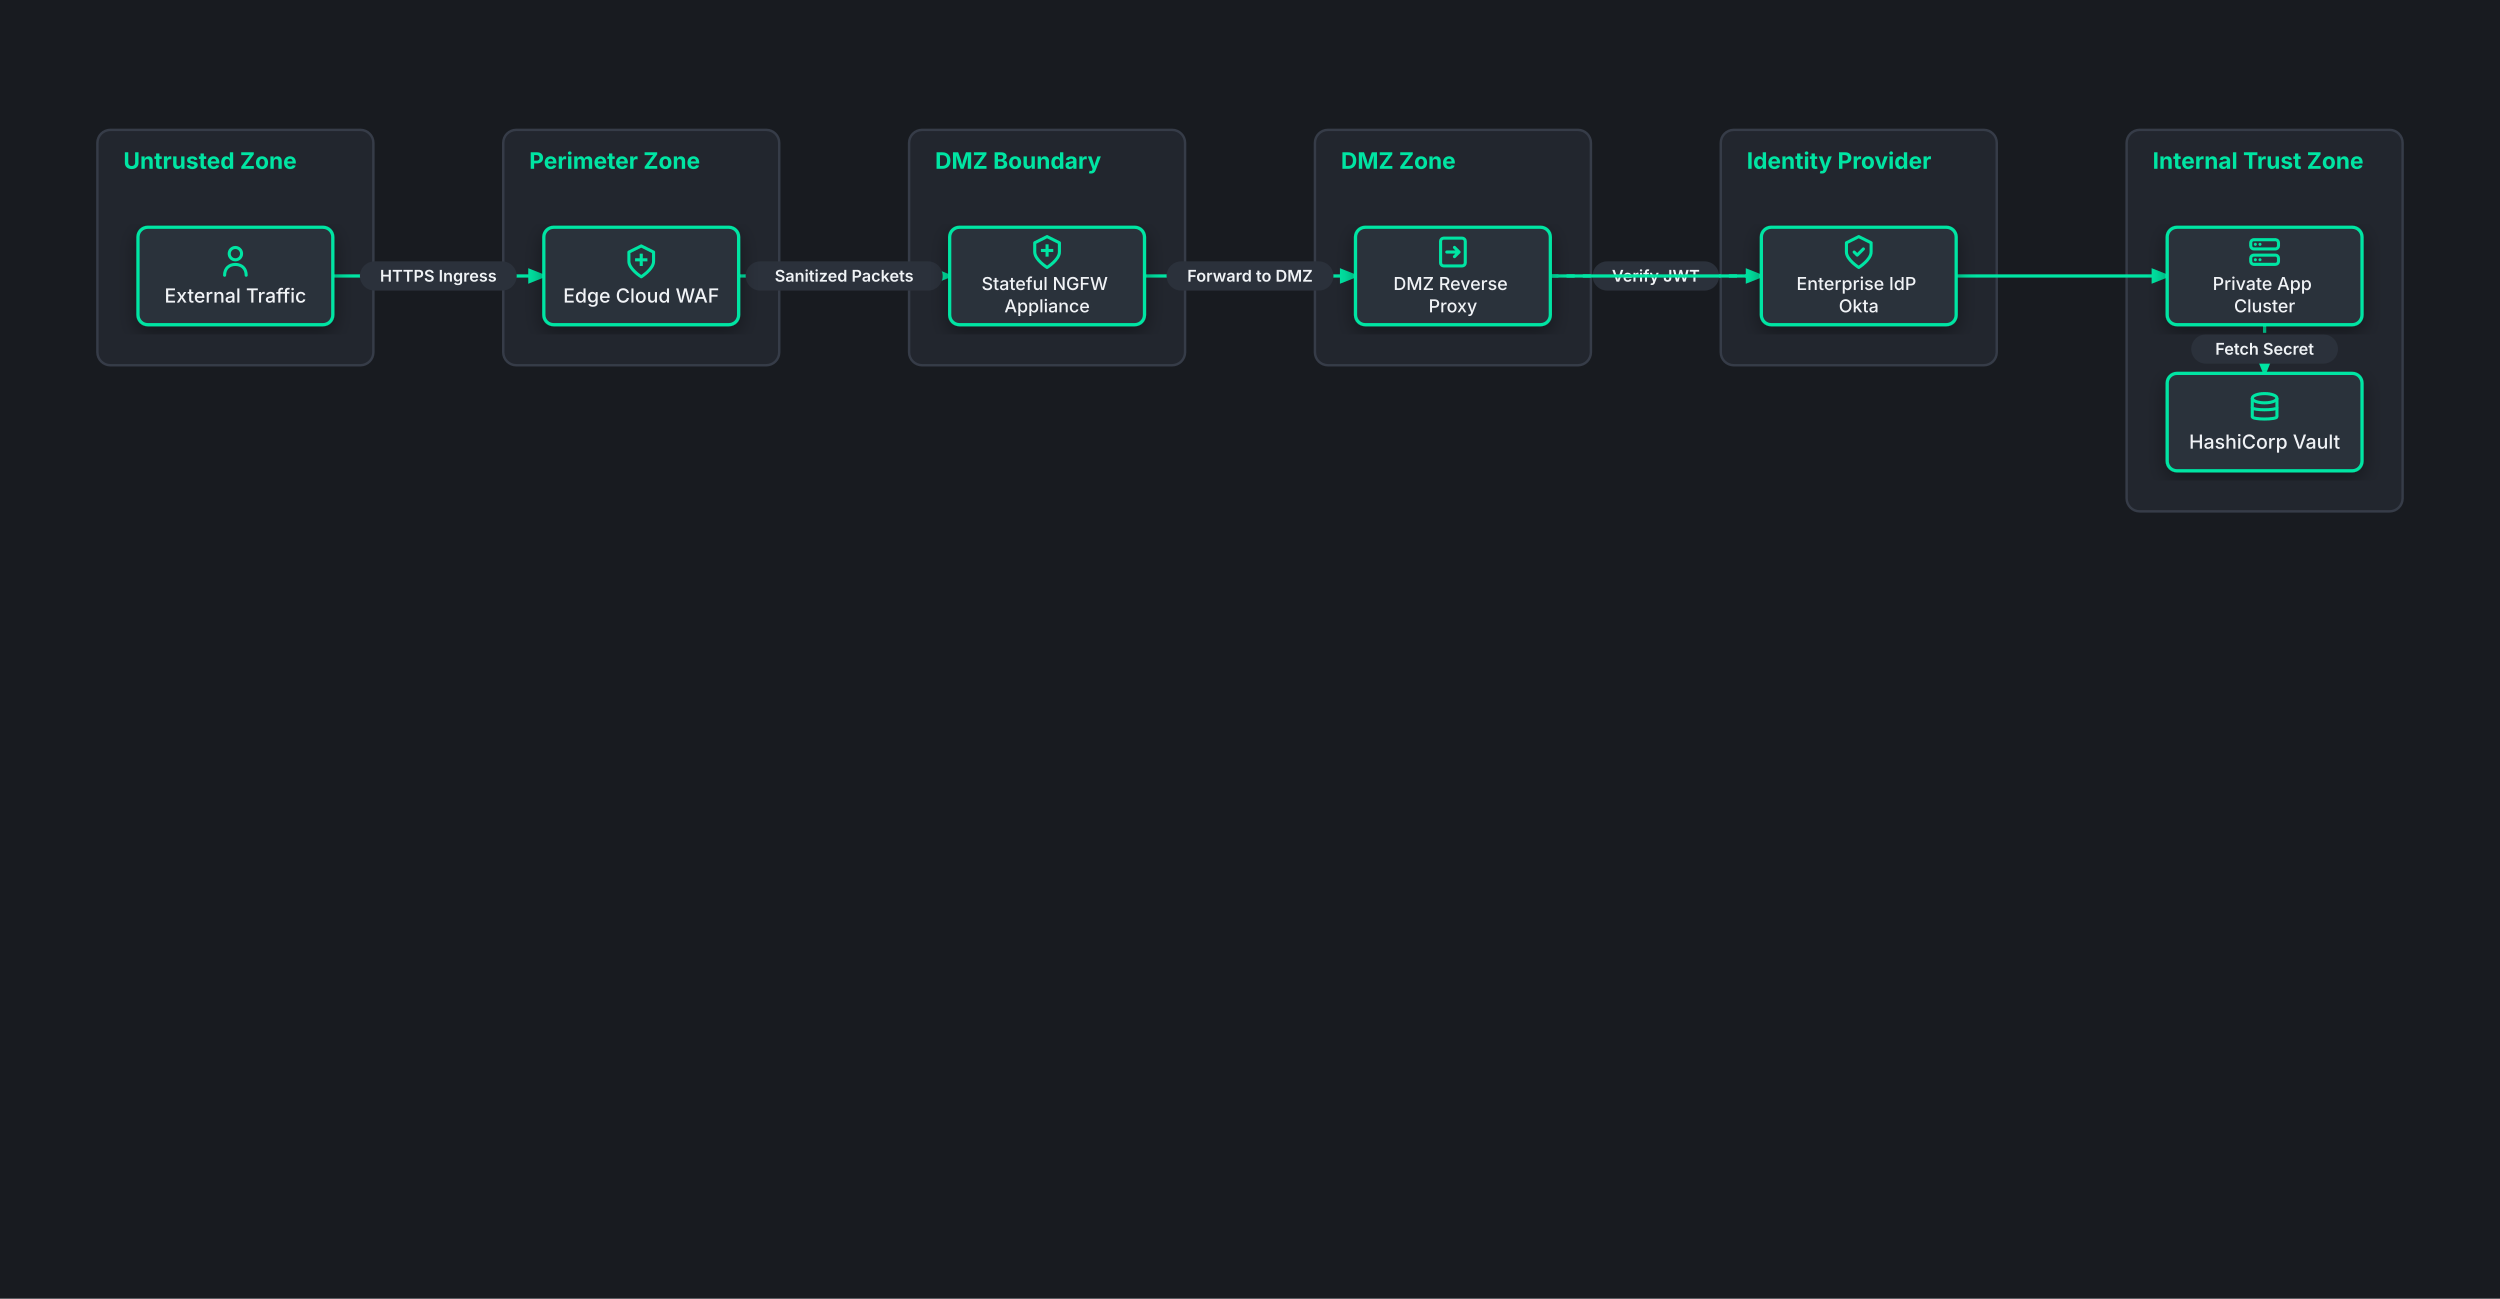
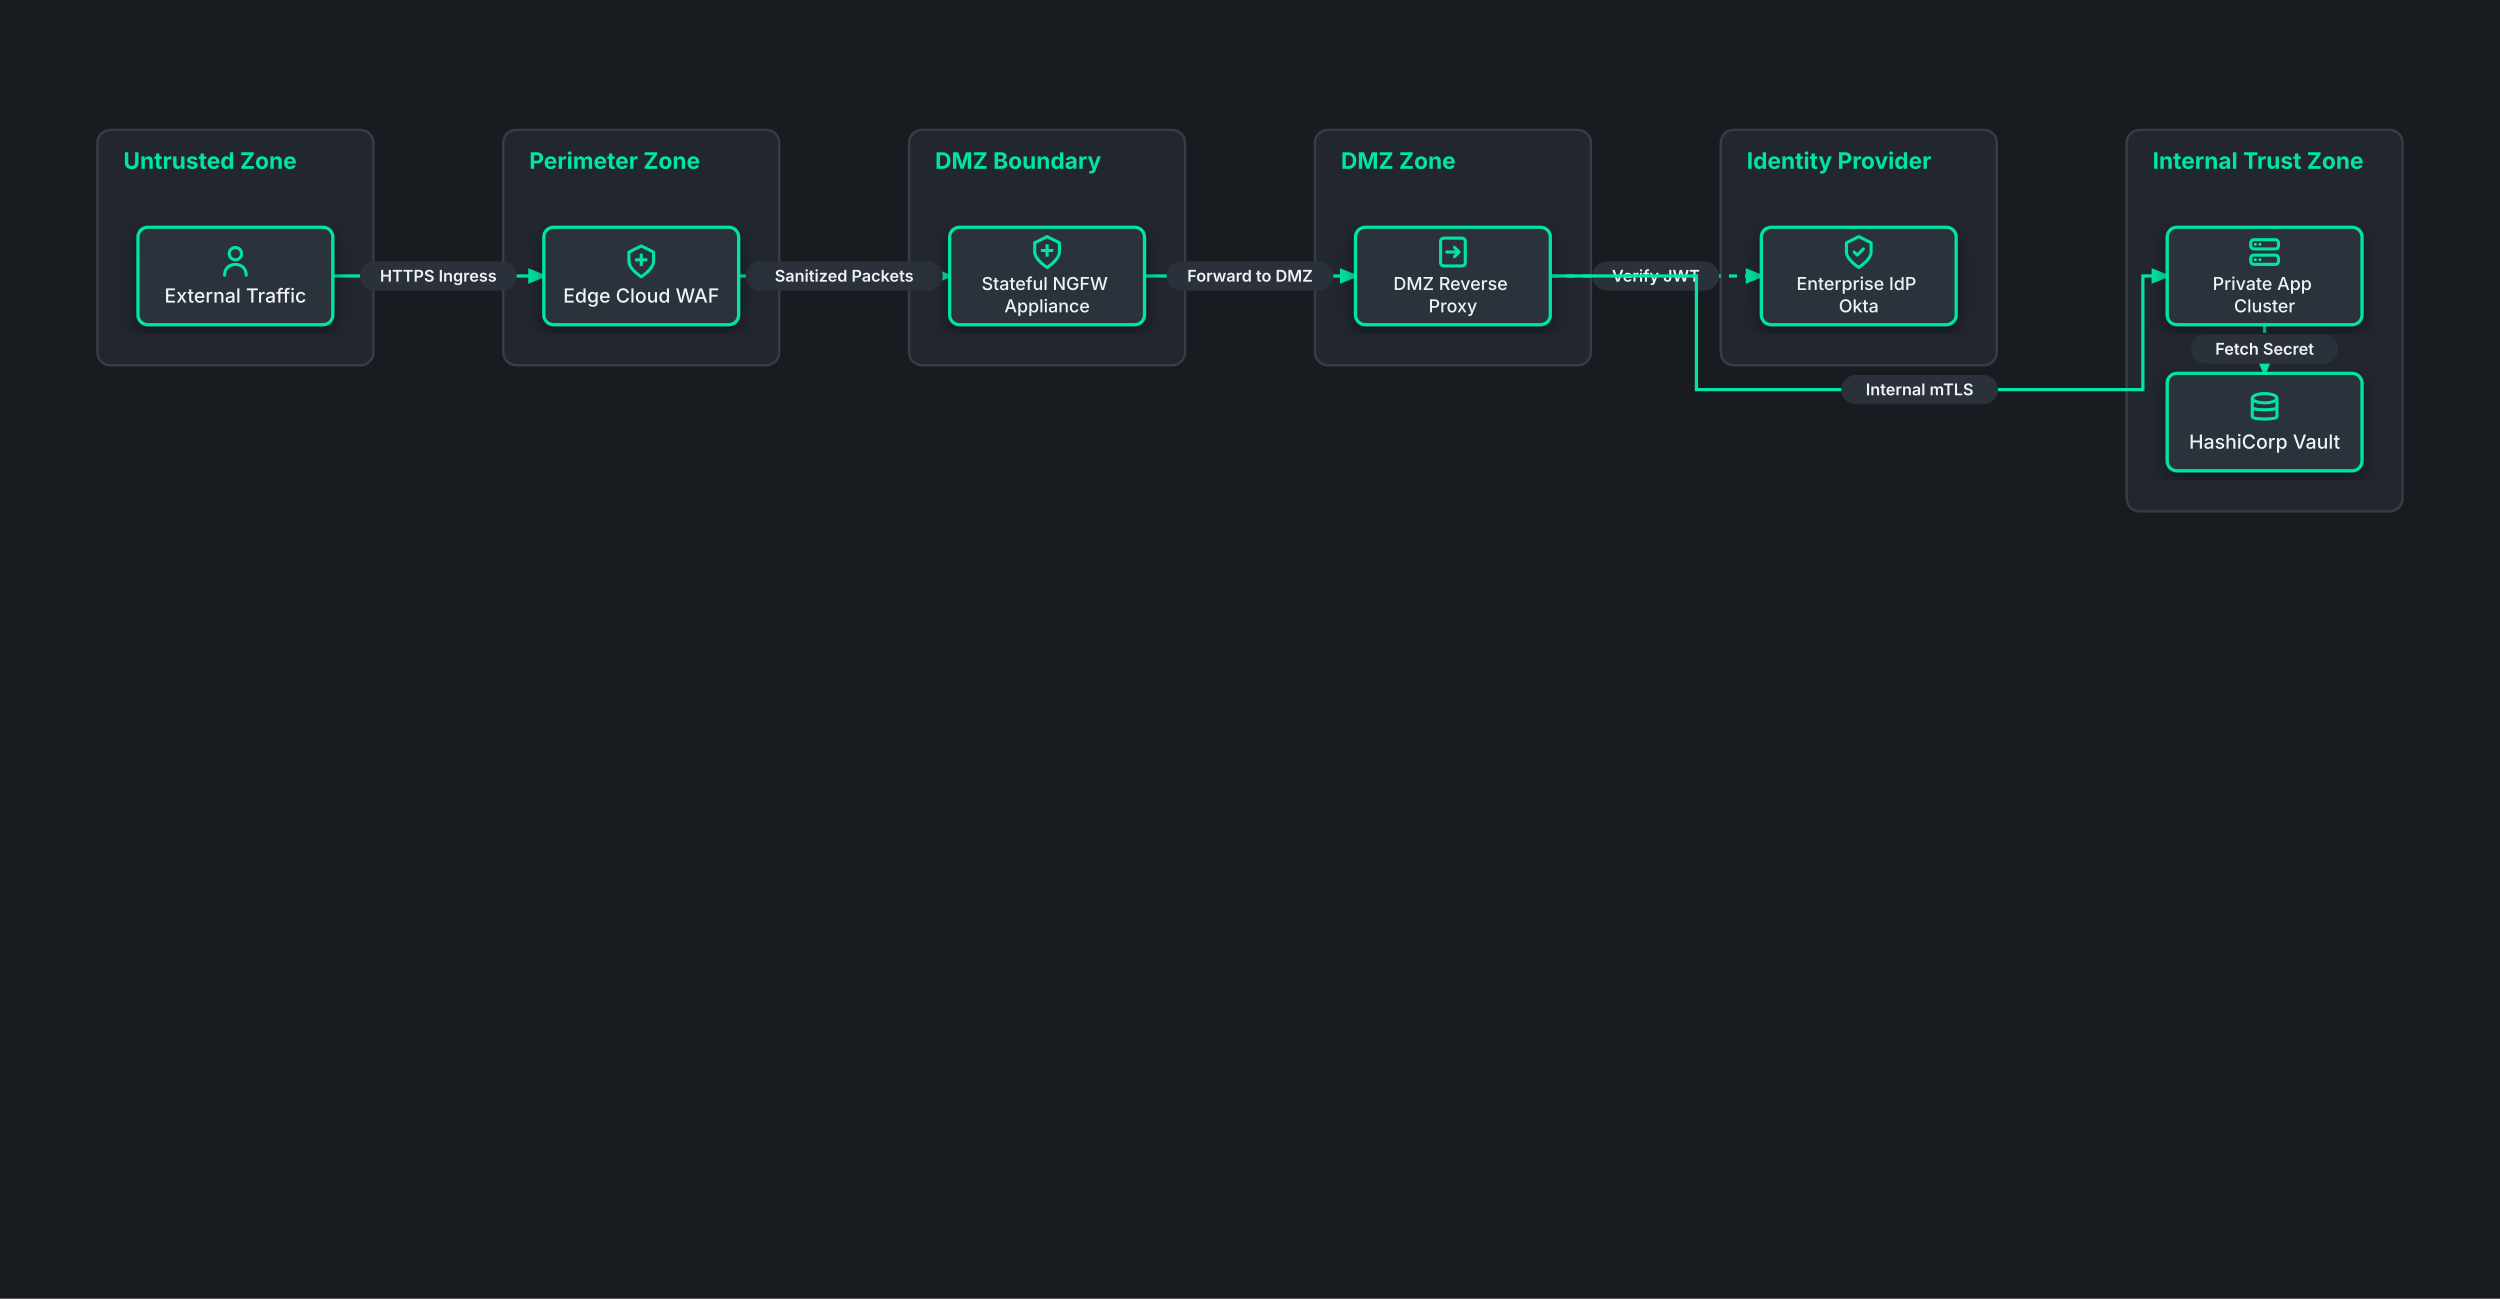
<svg xmlns="http://www.w3.org/2000/svg" viewBox="0 0 1540 800" width="1540" height="800">
  <defs>
    <marker id="arrow" viewBox="0 0 10 10" refX="8" refY="5" markerWidth="6" markerHeight="6" orient="auto-start-reverse">
      <path d="M 0 1 L 10 5 L 0 9 z" fill="#00E5A3" />
    </marker>
    <marker id="arrow-tail" viewBox="0 0 10 10" refX="2" refY="5" markerWidth="6" markerHeight="6" orient="auto">
      <path d="M 10 1 L 0 5 L 10 9 z" fill="#00E5A3" />
    </marker>
    <filter id="shadow" x="-10%" y="-10%" width="120%" height="120%">
      <feDropShadow dx="0" dy="4" stdDeviation="6" flood-color="#000000" flood-opacity="0.4" />
    </filter>
  </defs>
  <rect width="100%" height="100%" fill="#181B20" />
  <g id="group_1">
    <rect x="60.0" y="80.0" width="170.0" height="145.0" rx="8" fill="#22262E" stroke="#363C48" stroke-width="1.5" />
    <text x="76.0" y="104.0" fill="#00E5A3" font-family="Inter, -apple-system, BlinkMacSystemFont, 'Segoe UI', Roboto, sans-serif" font-size="14" font-weight="bold">Untrusted Zone</text>
  </g>
  <g id="group_2">
    <rect x="310.0" y="80.0" width="170.0" height="145.0" rx="8" fill="#22262E" stroke="#363C48" stroke-width="1.5" />
    <text x="326.0" y="104.0" fill="#00E5A3" font-family="Inter, -apple-system, BlinkMacSystemFont, 'Segoe UI', Roboto, sans-serif" font-size="14" font-weight="bold">Perimeter Zone</text>
  </g>
  <g id="group_3">
    <rect x="560.0" y="80.0" width="170.0" height="145.0" rx="8" fill="#22262E" stroke="#363C48" stroke-width="1.5" />
    <text x="576.0" y="104.0" fill="#00E5A3" font-family="Inter, -apple-system, BlinkMacSystemFont, 'Segoe UI', Roboto, sans-serif" font-size="14" font-weight="bold">DMZ Boundary</text>
  </g>
  <g id="group_4">
    <rect x="810.0" y="80.0" width="170.0" height="145.0" rx="8" fill="#22262E" stroke="#363C48" stroke-width="1.5" />
    <text x="826.0" y="104.0" fill="#00E5A3" font-family="Inter, -apple-system, BlinkMacSystemFont, 'Segoe UI', Roboto, sans-serif" font-size="14" font-weight="bold">DMZ Zone</text>
  </g>
  <g id="group_5">
    <rect x="1060.0" y="80.0" width="170.0" height="145.0" rx="8" fill="#22262E" stroke="#363C48" stroke-width="1.5" />
    <text x="1076.0" y="104.0" fill="#00E5A3" font-family="Inter, -apple-system, BlinkMacSystemFont, 'Segoe UI', Roboto, sans-serif" font-size="14" font-weight="bold">Identity Provider</text>
  </g>
  <g id="group_6">
    <rect x="1310.0" y="80.0" width="170.0" height="235.0" rx="8" fill="#22262E" stroke="#363C48" stroke-width="1.5" />
    <text x="1326.0" y="104.0" fill="#00E5A3" font-family="Inter, -apple-system, BlinkMacSystemFont, 'Segoe UI', Roboto, sans-serif" font-size="14" font-weight="bold">Internal Trust Zone</text>
  </g>
  <path d="M 205.0 170.0 L 335.0 170.0" fill="none" stroke="#00E5A3" stroke-width="2" marker-end="url(#arrow)" />
  <g class="badge">
    <rect x="221.7" y="161.0" width="96.6" height="18.0" rx="9.0" fill="#2B313B" />
    <text x="270.0" y="173.5" fill="#F0F3F6" font-size="10.0" font-family="Inter, -apple-system, BlinkMacSystemFont, 'Segoe UI', Roboto, sans-serif" font-weight="600" text-anchor="middle">HTTPS Ingress</text>
  </g>
  <path d="M 455.0 170.0 L 585.0 170.0" fill="none" stroke="#00E5A3" stroke-width="2" marker-end="url(#arrow)" />
  <g class="badge">
    <rect x="459.3" y="161.0" width="121.4" height="18.0" rx="9.0" fill="#2B313B" />
    <text x="520.0" y="173.5" fill="#F0F3F6" font-size="10.0" font-family="Inter, -apple-system, BlinkMacSystemFont, 'Segoe UI', Roboto, sans-serif" font-weight="600" text-anchor="middle">Sanitized Packets</text>
  </g>
  <path d="M 705.0 170.0 L 835.0 170.0" fill="none" stroke="#00E5A3" stroke-width="2" marker-end="url(#arrow)" />
  <g class="badge">
    <rect x="718.6" y="161.0" width="102.8" height="18.0" rx="9.0" fill="#2B313B" />
    <text x="770.0" y="173.5" fill="#F0F3F6" font-size="10.0" font-family="Inter, -apple-system, BlinkMacSystemFont, 'Segoe UI', Roboto, sans-serif" font-weight="600" text-anchor="middle">Forward to DMZ</text>
  </g>
  <path d="M 955.0 170.0 L 1085.0 170.0" fill="none" stroke="#00E5A3" stroke-width="2" stroke-dasharray="5,5" marker-end="url(#arrow)" />
  <g class="badge">
    <rect x="981.0" y="161.0" width="78.0" height="18.0" rx="9.0" fill="#2B313B" />
    <text x="1020.0" y="173.5" fill="#F0F3F6" font-size="10.0" font-family="Inter, -apple-system, BlinkMacSystemFont, 'Segoe UI', Roboto, sans-serif" font-weight="600" text-anchor="middle">Verify JWT</text>
  </g>
-   <path d="M 955.0 170.0 L 1335.0 170.0" fill="none" stroke="#00E5A3" stroke-width="2" marker-end="url(#arrow)" />
+   <path d="M 955.0 170.0 L 1045.0 170.0 L 1045.0 240.0 L 1320.0 240.0 L 1320.0 170.0 L 1335.0 170.0" fill="none" stroke="#00E5A3" stroke-width="2" marker-end="url(#arrow)" />
  <g class="badge">
-     <rect x="1096.7" y="161.0" width="96.6" height="18.0" rx="9.0" fill="#2B313B" />
-     <text x="1145.0" y="173.5" fill="#F0F3F6" font-size="10.0" font-family="Inter, -apple-system, BlinkMacSystemFont, 'Segoe UI', Roboto, sans-serif" font-weight="600" text-anchor="middle">Internal mTLS</text>
+     <rect x="1134.2" y="231.0" width="96.6" height="18.0" rx="9.0" fill="#2B313B" />
+     <text x="1182.5" y="243.5" fill="#F0F3F6" font-size="10.0" font-family="Inter, -apple-system, BlinkMacSystemFont, 'Segoe UI', Roboto, sans-serif" font-weight="600" text-anchor="middle">Internal mTLS</text>
  </g>
  <path d="M 1395.0 200.0 L 1395.0 230.0" fill="none" stroke="#00E5A3" stroke-width="2" stroke-dasharray="5,5" marker-end="url(#arrow)" />
  <g class="badge">
    <rect x="1349.8" y="206.0" width="90.4" height="18.0" rx="9.0" fill="#2B313B" />
    <text x="1395.0" y="218.5" fill="#F0F3F6" font-size="10.0" font-family="Inter, -apple-system, BlinkMacSystemFont, 'Segoe UI', Roboto, sans-serif" font-weight="600" text-anchor="middle">Fetch Secret</text>
  </g>
  <g id="internet" filter="url(#shadow)">
    <rect x="85.0" y="140.0" width="120.0" height="60.0" rx="6.0" fill="#2B313B" stroke="#00E5A3" stroke-width="2.0" />
    <g class="icon icon-user" transform="translate(133.6, 149.6) scale(0.95)">
      <circle cx="12" cy="7" r="4" fill="none" stroke="#00E5A3" stroke-width="2.0" />
      <path d="M 5 21 C 5 16.5 8 14 12 14 C 16 14 19 16.5 19 21" fill="none" stroke="#00E5A3" stroke-width="2.0" stroke-linecap="round" />
    </g>
    <text x="145.0" y="186.4" text-anchor="middle" fill="#F0F3F6" font-family="Inter, -apple-system, BlinkMacSystemFont, 'Segoe UI', Roboto, sans-serif" font-size="12" font-weight="500">External Traffic</text>
  </g>
  <g id="waf" filter="url(#shadow)">
    <rect x="335.0" y="140.0" width="120.0" height="60.0" rx="6.0" fill="#2B313B" stroke="#00E5A3" stroke-width="2.0" />
    <g class="icon icon-firewall" transform="translate(383.6, 149.6) scale(0.95)">
      <path d="M 12 2 L 20 6 V 12 C 20 17 12 22 12 22 C 12 22 4 17 4 12 V 6 Z" fill="none" stroke="#00E5A3" stroke-width="2.0" stroke-linejoin="round" />
      <line x1="8" y1="11" x2="16" y2="11" stroke="#00E5A3" stroke-width="2.0" />
      <line x1="12" y1="7" x2="12" y2="15" stroke="#00E5A3" stroke-width="2.0" />
    </g>
    <text x="395.0" y="186.4" text-anchor="middle" fill="#F0F3F6" font-family="Inter, -apple-system, BlinkMacSystemFont, 'Segoe UI', Roboto, sans-serif" font-size="12" font-weight="500">Edge Cloud WAF</text>
  </g>
  <g id="fw_app" filter="url(#shadow)">
    <rect x="585.0" y="140.0" width="120.0" height="60.0" rx="6.0" fill="#2B313B" stroke="#00E5A3" stroke-width="2.0" />
    <g class="icon icon-firewall" transform="translate(633.6, 143.85) scale(0.95)">
      <path d="M 12 2 L 20 6 V 12 C 20 17 12 22 12 22 C 12 22 4 17 4 12 V 6 Z" fill="none" stroke="#00E5A3" stroke-width="2.0" stroke-linejoin="round" />
      <line x1="8" y1="11" x2="16" y2="11" stroke="#00E5A3" stroke-width="2.0" />
      <line x1="12" y1="7" x2="12" y2="15" stroke="#00E5A3" stroke-width="2.0" />
    </g>
    <text x="645.0" y="178.65" text-anchor="middle" fill="#F0F3F6" font-family="Inter, -apple-system, BlinkMacSystemFont, 'Segoe UI', Roboto, sans-serif" font-size="11.0" font-weight="500">
      <tspan x="645.0" dy="0">Stateful NGFW</tspan>
      <tspan x="645.0" dy="13.75">Appliance</tspan>
    </text>
  </g>
  <g id="dmz_proxy" filter="url(#shadow)">
    <rect x="835.0" y="140.0" width="120.0" height="60.0" rx="6.0" fill="#2B313B" stroke="#00E5A3" stroke-width="2.0" />
    <g class="icon icon-api_gateway" transform="translate(883.6, 143.85) scale(0.95)">
      <rect x="4" y="3" width="16" height="18" rx="2" fill="none" stroke="#00E5A3" stroke-width="2.0" />
      <path d="M 8 12 H 16 M 13 9 L 16 12 L 13 15" fill="none" stroke="#00E5A3" stroke-width="2.0" stroke-linecap="round" stroke-linejoin="round" />
    </g>
    <text x="895.0" y="178.65" text-anchor="middle" fill="#F0F3F6" font-family="Inter, -apple-system, BlinkMacSystemFont, 'Segoe UI', Roboto, sans-serif" font-size="11.0" font-weight="500">
      <tspan x="895.0" dy="0">DMZ Reverse</tspan>
      <tspan x="895.0" dy="13.75">Proxy</tspan>
    </text>
  </g>
  <g id="auth_idp" filter="url(#shadow)">
    <rect x="1085.0" y="140.0" width="120.0" height="60.0" rx="6.0" fill="#2B313B" stroke="#00E5A3" stroke-width="2.0" />
    <g class="icon icon-shield" transform="translate(1133.6, 143.85) scale(0.95)">
      <path d="M 12 2 L 20 6 V 12 C 20 17 12 22 12 22 C 12 22 4 17 4 12 V 6 Z" fill="none" stroke="#00E5A3" stroke-width="2.0" stroke-linejoin="round" />
      <polyline points="9,12 11,14 15,10" fill="none" stroke="#00E5A3" stroke-width="2.0" stroke-linecap="round" stroke-linejoin="round" />
    </g>
    <text x="1145.0" y="178.65" text-anchor="middle" fill="#F0F3F6" font-family="Inter, -apple-system, BlinkMacSystemFont, 'Segoe UI', Roboto, sans-serif" font-size="11.0" font-weight="500">
      <tspan x="1145.0" dy="0">Enterprise IdP</tspan>
      <tspan x="1145.0" dy="13.75">Okta</tspan>
    </text>
  </g>
  <g id="backend" filter="url(#shadow)">
    <rect x="1335.0" y="140.0" width="120.0" height="60.0" rx="6.0" fill="#2B313B" stroke="#00E5A3" stroke-width="2.0" />
    <g class="icon icon-server" transform="translate(1383.6, 143.85) scale(0.95)">
      <rect x="3" y="4" width="18" height="6" rx="2" fill="none" stroke="#00E5A3" stroke-width="2.0" />
      <rect x="3" y="14" width="18" height="6" rx="2" fill="none" stroke="#00E5A3" stroke-width="2.0" />
      <circle cx="6" cy="7" r="1" fill="#00E5A3" />
      <circle cx="9" cy="7" r="1" fill="#00E5A3" />
      <circle cx="6" cy="17" r="1" fill="#00E5A3" />
      <circle cx="9" cy="17" r="1" fill="#00E5A3" />
    </g>
    <text x="1395.0" y="178.65" text-anchor="middle" fill="#F0F3F6" font-family="Inter, -apple-system, BlinkMacSystemFont, 'Segoe UI', Roboto, sans-serif" font-size="11.0" font-weight="500">
      <tspan x="1395.0" dy="0">Private App</tspan>
      <tspan x="1395.0" dy="13.75">Cluster</tspan>
    </text>
  </g>
  <g id="vault" filter="url(#shadow)">
    <rect x="1335.0" y="230.0" width="120.0" height="60.0" rx="6.0" fill="#2B313B" stroke="#00E5A3" stroke-width="2.0" />
    <g class="icon icon-storage" transform="translate(1383.6, 239.6) scale(0.95)">
      <ellipse cx="12" cy="6" rx="8" ry="3" fill="none" stroke="#00E5A3" stroke-width="2.0" />
      <path d="M 4 6 V 18 C 4 20 20 20 20 18 V 6" fill="none" stroke="#00E5A3" stroke-width="2.0" />
      <path d="M 4 12 C 4 14 20 14 20 12" fill="none" stroke="#00E5A3" stroke-width="2.0" />
    </g>
    <text x="1395.0" y="276.4" text-anchor="middle" fill="#F0F3F6" font-family="Inter, -apple-system, BlinkMacSystemFont, 'Segoe UI', Roboto, sans-serif" font-size="12" font-weight="500">HashiCorp Vault</text>
  </g>
</svg>
